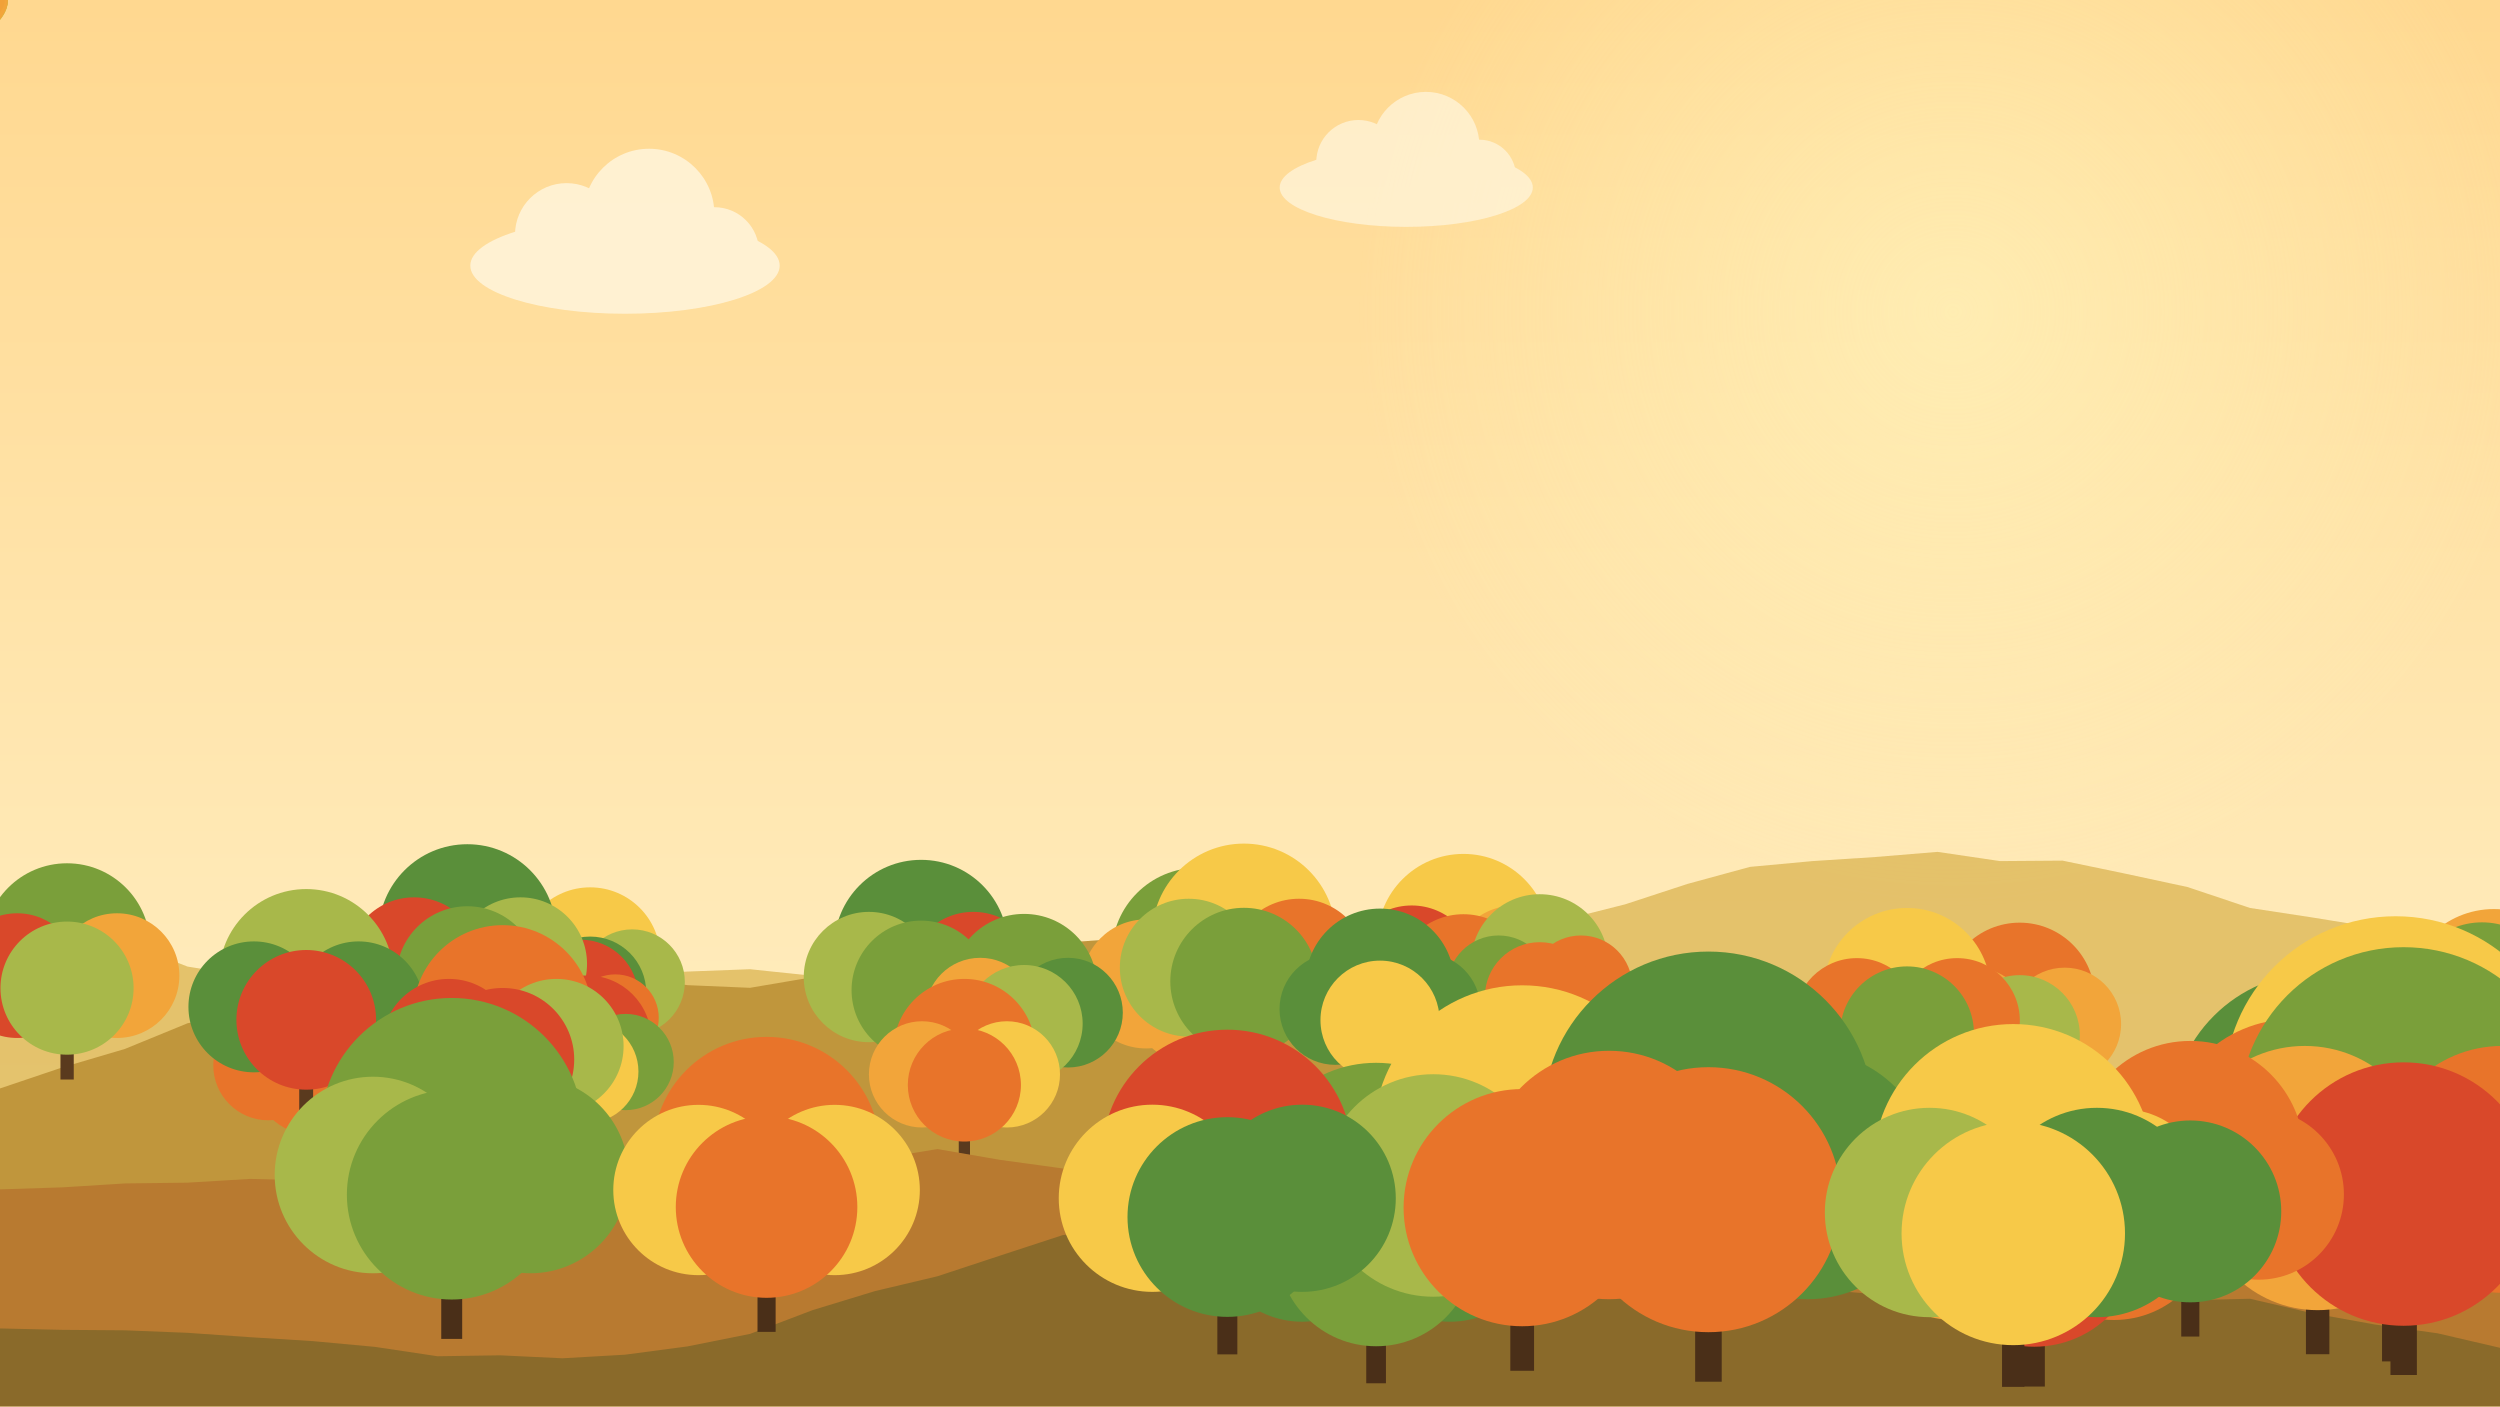
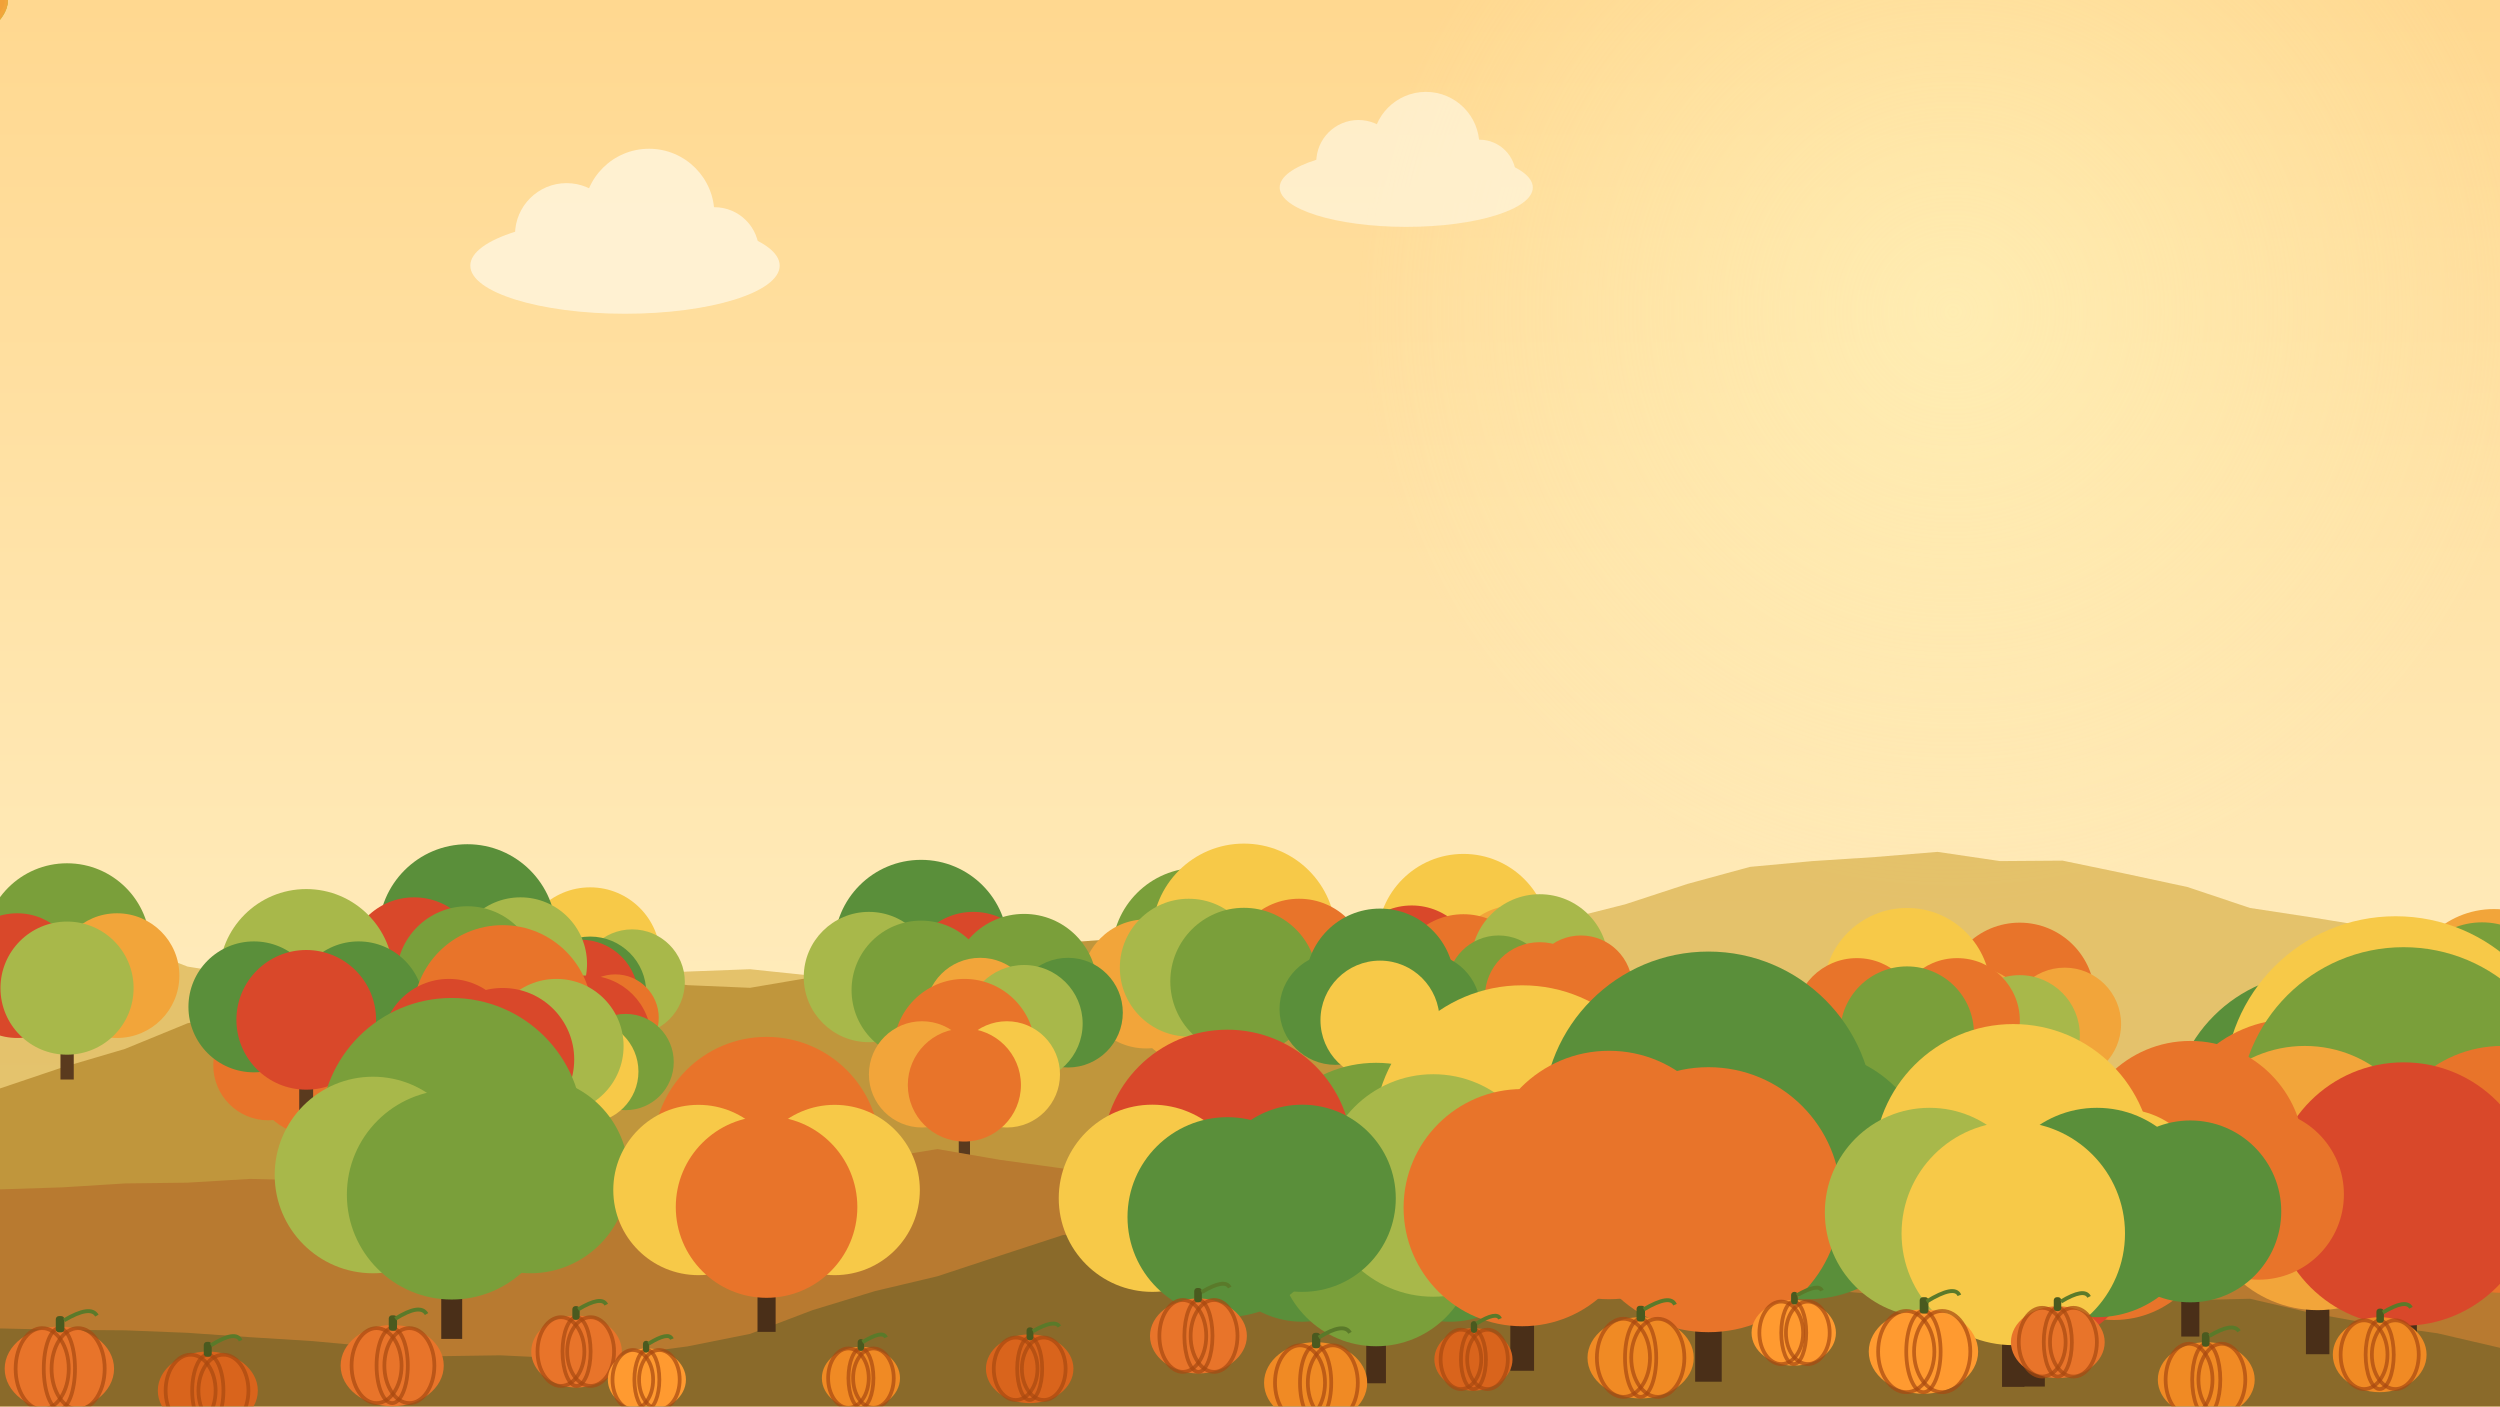
<svg xmlns="http://www.w3.org/2000/svg" viewBox="0 0 1600 900" preserveAspectRatio="xMidYMax slice">
  <defs>
    <linearGradient id="f3" x1="0" y1="0" x2="0" y2="1">
      <stop offset="0" stop-color="#ffd890" />
      <stop offset="1" stop-color="#fff3cc" />
    </linearGradient>
  </defs>
  <rect width="1600" height="900" fill="url(#f3)" />
  <g>
    <animate attributeName="opacity" values="0.6;1;0.6" dur="8s" repeatCount="indefinite" />
    <defs>
      <radialGradient id="f4">
        <stop offset="0" stop-color="#fff6c0" stop-opacity="0.6" />
        <stop offset="1" stop-color="#fff6c0" stop-opacity="0" />
      </radialGradient>
    </defs>
    <circle cx="1250" cy="200" r="380" fill="url(#f4)" />
  </g>
  <g>
    <animateTransform attributeName="transform" type="translate" values="0 0;200 0;0 0" dur="80s" begin="-0" repeatCount="indefinite" calcMode="spline" keySplines=".45 0 .55 1;.45 0 .55 1" keyTimes="0;.5;1" />
    <g transform="translate(400 170) scale(1.1)" fill="#fff6e0" opacity="0.8">
      <ellipse cx="0" cy="0" rx="90" ry="28" />
      <circle cx="-34" cy="-18" r="30" />
      <circle cx="14" cy="-30" r="38" />
      <circle cx="52" cy="-8" r="26" />
    </g>
  </g>
  <g>
    <animateTransform attributeName="transform" type="translate" values="0 0;-180 0;0 0" dur="100s" begin="-30" repeatCount="indefinite" calcMode="spline" keySplines=".45 0 .55 1;.45 0 .55 1" keyTimes="0;.5;1" />
    <g transform="translate(900 120) scale(0.9)" fill="#fff6e0" opacity="0.7">
      <ellipse cx="0" cy="0" rx="90" ry="28" />
      <circle cx="-34" cy="-18" r="30" />
      <circle cx="14" cy="-30" r="38" />
      <circle cx="52" cy="-8" r="26" />
    </g>
  </g>
  <path d="M-40 910 L-40.0 572.0 L0.0 580.2 L40.0 597.7 L80.0 603.1 L120.0 618.6 L160.0 625.1 L200.0 631.4 L240.0 634.9 L280.0 630.4 L320.0 629.6 L360.0 629.5 L400.0 624.1 L440.0 621.8 L480.0 620.3 L520.0 624.5 L560.0 626.1 L600.0 628.1 L640.0 627.6 L680.0 635.1 L720.0 634.6 L760.0 633.3 L800.0 632.9 L840.0 628.3 L880.0 619.0 L920.0 612.5 L960.0 599.9 L1000.0 588.9 L1040.0 578.8 L1080.0 565.7 L1120.0 554.8 L1160.0 551.1 L1200.0 548.5 L1240.0 545.2 L1280.0 551.1 L1320.0 550.8 L1360.0 559.1 L1400.0 567.7 L1440.0 581.1 L1480.0 587.2 L1520.0 593.7 L1560.0 595.5 L1600.0 599.6 L1640.0 603.4 L1680 910 Z" fill="#d8b04a" opacity="0.7" />
  <path d="M-40 910 L-40.0 707.8 L0.0 696.6 L40.0 683.1 L80.0 671.3 L120.0 654.9 L160.0 646.3 L200.0 632.2 L240.0 628.1 L280.0 624.8 L320.0 622.1 L360.0 627.4 L400.0 625.3 L440.0 630.5 L480.0 632.2 L520.0 625.4 L560.0 627.6 L600.0 622.2 L640.0 615.0 L680.0 603.3 L720.0 600.6 L760.0 597.3 L800.0 592.3 L840.0 592.7 L880.0 598.0 L920.0 605.9 L960.0 621.8 L1000.0 632.6 L1040.0 649.1 L1080.0 667.0 L1120.0 684.6 L1160.0 692.2 L1200.0 700.0 L1240.0 713.5 L1280.0 714.4 L1320.0 712.4 L1360.0 705.6 L1400.0 696.5 L1440.0 687.9 L1480.0 681.1 L1520.0 675.2 L1560.0 666.5 L1600.0 668.0 L1640.0 666.5 L1680 910 Z" fill="#c0963c" opacity="1" />
  <g transform="translate(0 740)">
    <g>
-       <animateTransform attributeName="transform" type="skewX" values="0;1.3;0;-1.3;0" dur="7s" begin="-0" repeatCount="indefinite" calcMode="spline" keySplines=".4 0 .6 1;.4 0 .6 1;.4 0 .6 1;.4 0 .6 1" keyTimes="0;.25;.5;.75;1" />
+       <animateTransform attributeName="transform" type="skewX" values="0;2.6;0;-2.6;0" dur="7s" begin="-0" repeatCount="indefinite" calcMode="spline" keySplines=".4 0 .6 1;.4 0 .6 1;.4 0 .6 1;.4 0 .6 1" keyTimes="0;.25;.5;.75;1" />
      <g transform="translate(0 -740)">
        <rect x="259.8" y="675.3" width="8.2" height="51.2" fill="#5a3a1e" />
        <circle cx="263.9" cy="644.5" r="51.2" fill="#e8742a" />
        <circle cx="233.2" cy="662.5" r="38.4" fill="#e8742a" />
        <circle cx="294.7" cy="662.5" r="38.4" fill="#e8742a" />
        <circle cx="263.9" cy="670.1" r="41.0" fill="#d9482a" />
        <rect x="762.2" y="643.4" width="8.8" height="55.0" fill="#5a3a1e" />
        <circle cx="766.6" cy="610.4" r="55.0" fill="#7a9f3a" />
        <circle cx="733.5" cy="629.7" r="41.3" fill="#f2a53a" />
        <circle cx="799.6" cy="629.7" r="41.3" fill="#d9482a" />
        <circle cx="766.6" cy="637.9" r="44.0" fill="#f2a53a" />
        <rect x="1288.7" y="667.4" width="7.7" height="48.1" fill="#5a3a1e" />
        <circle cx="1292.6" cy="638.6" r="48.1" fill="#e8742a" />
        <circle cx="1263.7" cy="655.4" r="36.1" fill="#f2a53a" />
        <circle cx="1321.4" cy="655.4" r="36.1" fill="#f2a53a" />
        <circle cx="1292.6" cy="662.6" r="38.5" fill="#a8b84a" />
        <rect x="374.1" y="639.8" width="7.2" height="44.9" fill="#5a3a1e" />
        <circle cx="377.7" cy="612.8" r="44.9" fill="#f7c948" />
        <circle cx="350.7" cy="628.5" r="33.7" fill="#7a9f3a" />
        <circle cx="404.6" cy="628.5" r="33.7" fill="#a8b84a" />
        <circle cx="377.7" cy="635.3" r="35.9" fill="#5a8f3a" />
        <rect x="932.2" y="634.6" width="8.8" height="55.1" fill="#5a3a1e" />
        <circle cx="936.6" cy="601.6" r="55.1" fill="#f7c948" />
        <circle cx="903.5" cy="620.8" r="41.3" fill="#d9482a" />
        <circle cx="969.6" cy="620.8" r="41.3" fill="#f2a53a" />
        <circle cx="936.6" cy="629.1" r="44.0" fill="#e8742a" />
        <rect x="368.6" y="660.6" width="5.9" height="37.0" fill="#5a3a1e" />
        <circle cx="371.6" cy="638.4" r="37.0" fill="#d9482a" />
        <circle cx="349.4" cy="651.4" r="27.8" fill="#a8b84a" />
        <circle cx="393.8" cy="651.4" r="27.8" fill="#e8742a" />
        <circle cx="371.6" cy="656.9" r="29.6" fill="#5a8f3a" />
        <rect x="1591.5" y="673.0" width="9.1" height="57.0" fill="#5a3a1e" />
        <circle cx="1596.1" cy="638.8" r="57.0" fill="#f2a53a" />
        <circle cx="1561.9" cy="658.8" r="42.8" fill="#5a8f3a" />
        <circle cx="1630.3" cy="658.8" r="42.8" fill="#d9482a" />
        <circle cx="1596.1" cy="667.3" r="45.6" fill="#e8742a" />
        <rect x="981.9" y="642.5" width="7.0" height="43.9" fill="#5a3a1e" />
        <circle cx="985.4" cy="616.2" r="43.9" fill="#a8b84a" />
        <circle cx="959.1" cy="631.6" r="32.9" fill="#7a9f3a" />
        <circle cx="1011.8" cy="631.6" r="32.9" fill="#e8742a" />
        <circle cx="985.4" cy="638.1" r="35.1" fill="#e8742a" />
        <rect x="791.4" y="634.0" width="9.4" height="58.8" fill="#5a3a1e" />
        <circle cx="796.1" cy="598.7" r="58.8" fill="#f7c948" />
        <circle cx="760.8" cy="619.3" r="44.1" fill="#a8b84a" />
        <circle cx="831.4" cy="619.3" r="44.1" fill="#e8742a" />
        <circle cx="796.1" cy="628.1" r="47.1" fill="#7a9f3a" />
        <rect x="585.1" y="639.2" width="8.9" height="55.6" fill="#5a3a1e" />
        <circle cx="589.5" cy="605.9" r="55.6" fill="#5a8f3a" />
        <circle cx="556.1" cy="625.3" r="41.7" fill="#a8b84a" />
        <circle cx="622.9" cy="625.3" r="41.7" fill="#d9482a" />
        <circle cx="589.5" cy="633.7" r="44.5" fill="#7a9f3a" />
        <rect x="196.1" y="693.5" width="7.5" height="46.9" fill="#5a3a1e" />
        <circle cx="199.8" cy="665.4" r="46.9" fill="#e8742a" />
        <circle cx="171.7" cy="681.8" r="35.2" fill="#e8742a" />
        <circle cx="227.9" cy="681.8" r="35.2" fill="#5a8f3a" />
        <circle cx="199.8" cy="688.8" r="37.5" fill="#e8742a" />
        <rect x="879.4" y="657.7" width="7.6" height="47.6" fill="#5a3a1e" />
        <circle cx="883.2" cy="629.1" r="47.6" fill="#5a8f3a" />
        <circle cx="854.6" cy="645.8" r="35.7" fill="#5a8f3a" />
        <circle cx="911.8" cy="645.8" r="35.7" fill="#5a8f3a" />
        <circle cx="883.2" cy="652.9" r="38.1" fill="#f7c948" />
        <rect x="294.5" y="631.1" width="9.1" height="56.8" fill="#5a3a1e" />
        <circle cx="299.1" cy="597.1" r="56.8" fill="#5a8f3a" />
        <circle cx="265.0" cy="616.9" r="42.6" fill="#d9482a" />
        <circle cx="333.1" cy="616.9" r="42.6" fill="#a8b84a" />
        <circle cx="299.1" cy="625.4" r="45.4" fill="#7a9f3a" />
        <rect x="372.5" y="689.9" width="6.6" height="41.0" fill="#5a3a1e" />
        <circle cx="375.8" cy="665.3" r="41.0" fill="#d9482a" />
        <circle cx="351.2" cy="679.7" r="30.8" fill="#d9482a" />
        <circle cx="400.4" cy="679.7" r="30.8" fill="#7a9f3a" />
        <circle cx="375.8" cy="685.8" r="32.8" fill="#f7c948" />
        <rect x="1545.7" y="684.9" width="8.7" height="54.1" fill="#5a3a1e" />
        <circle cx="1550.0" cy="652.5" r="54.1" fill="#f2a53a" />
        <circle cx="1517.6" cy="671.4" r="40.6" fill="#f7c948" />
        <circle cx="1582.5" cy="671.4" r="40.6" fill="#d9482a" />
        <circle cx="1550.0" cy="679.5" r="43.3" fill="#d9482a" />
        <rect x="1216.2" y="666.7" width="8.6" height="53.5" fill="#5a3a1e" />
        <circle cx="1220.5" cy="634.6" r="53.5" fill="#f7c948" />
        <circle cx="1188.4" cy="653.3" r="40.1" fill="#e8742a" />
        <circle cx="1252.6" cy="653.3" r="40.1" fill="#e8742a" />
        <circle cx="1220.5" cy="661.3" r="42.8" fill="#7a9f3a" />
        <rect x="191.5" y="658.3" width="8.9" height="55.8" fill="#5a3a1e" />
        <circle cx="196.0" cy="624.8" r="55.8" fill="#a8b84a" />
        <circle cx="162.5" cy="644.4" r="41.9" fill="#5a8f3a" />
        <circle cx="229.5" cy="644.4" r="41.9" fill="#5a8f3a" />
        <circle cx="196.0" cy="652.7" r="44.7" fill="#d9482a" />
        <rect x="317.1" y="683.8" width="9.2" height="57.3" fill="#5a3a1e" />
        <circle cx="321.7" cy="649.4" r="57.3" fill="#e8742a" />
        <circle cx="287.3" cy="669.5" r="43.0" fill="#d9482a" />
        <circle cx="356.1" cy="669.5" r="43.0" fill="#a8b84a" />
        <circle cx="321.7" cy="678.1" r="45.8" fill="#d9482a" />
        <rect x="651.6" y="659.8" width="7.5" height="46.8" fill="#5a3a1e" />
        <circle cx="655.4" cy="631.7" r="46.8" fill="#7a9f3a" />
        <circle cx="627.3" cy="648.1" r="35.1" fill="#f2a53a" />
        <circle cx="683.5" cy="648.1" r="35.1" fill="#5a8f3a" />
        <circle cx="655.4" cy="655.1" r="37.5" fill="#a8b84a" />
        <rect x="613.6" y="698.9" width="7.2" height="45.3" fill="#5a3a1e" />
        <circle cx="617.2" cy="671.8" r="45.3" fill="#e8742a" />
        <circle cx="590.1" cy="687.6" r="34.0" fill="#f2a53a" />
        <circle cx="644.4" cy="687.6" r="34.0" fill="#f7c948" />
        <circle cx="617.2" cy="694.4" r="36.2" fill="#e8742a" />
        <rect x="38.7" y="637.7" width="8.5" height="53.2" fill="#5a3a1e" />
        <circle cx="42.9" cy="605.7" r="53.2" fill="#7a9f3a" />
        <circle cx="11.0" cy="624.4" r="39.9" fill="#d9482a" />
        <circle cx="74.9" cy="624.4" r="39.9" fill="#f2a53a" />
        <circle cx="42.9" cy="632.4" r="42.6" fill="#a8b84a" />
        <rect x="1584.7" y="666.7" width="7.6" height="47.8" fill="#5a3a1e" />
        <circle cx="1588.5" cy="638.1" r="47.8" fill="#7a9f3a" />
        <circle cx="1559.8" cy="654.8" r="35.8" fill="#e8742a" />
        <circle cx="1617.2" cy="654.8" r="35.8" fill="#e8742a" />
        <circle cx="1588.5" cy="662.0" r="38.2" fill="#d9482a" />
      </g>
    </g>
  </g>
  <path d="M-40 910 L-40.0 772.2 L0.0 761.2 L40.0 759.9 L80.0 757.4 L120.0 756.9 L160.0 754.5 L200.0 755.5 L240.0 759.2 L280.0 762.0 L320.0 758.2 L360.0 757.6 L400.0 753.0 L440.0 752.1 L480.0 748.2 L520.0 740.7 L560.0 741.9 L600.0 735.4 L640.0 742.3 L680.0 747.8 L720.0 751.0 L760.0 764.8 L800.0 775.9 L840.0 791.2 L880.0 799.1 L920.0 812.5 L960.0 824.0 L1000.0 828.8 L1040.0 830.0 L1080.0 828.6 L1120.0 831.3 L1160.0 823.2 L1200.0 820.0 L1240.0 807.3 L1280.0 804.7 L1320.0 798.7 L1360.0 794.9 L1400.0 786.2 L1440.0 787.1 L1480.0 784.8 L1520.0 789.6 L1560.0 787.2 L1600.0 790.4 L1640.0 784.5 L1680 910 Z" fill="#b87a30" opacity="1" />
  <path d="M-40 910 L-40.0 853.0 L0.0 850.2 L40.0 851.1 L80.0 851.4 L120.0 853.0 L160.0 855.8 L200.0 858.3 L240.0 862.0 L280.0 868.0 L320.0 867.4 L360.0 869.3 L400.0 867.0 L440.0 861.7 L480.0 853.7 L520.0 838.5 L560.0 826.3 L600.0 816.8 L640.0 803.6 L680.0 790.5 L720.0 785.2 L760.0 781.0 L800.0 778.7 L840.0 775.8 L880.0 780.3 L920.0 784.5 L960.0 798.1 L1000.0 801.2 L1040.0 811.9 L1080.0 817.0 L1120.0 822.2 L1160.0 824.8 L1200.0 828.3 L1240.0 827.2 L1280.0 825.1 L1320.0 823.8 L1360.0 827.0 L1400.0 832.1 L1440.0 831.2 L1480.0 840.5 L1520.0 847.7 L1560.0 853.3 L1600.0 862.6 L1640.0 874.0 L1680 910 Z" fill="#8a6a2a" opacity="1" />
  <g transform="translate(0 890)">
    <g>
-       <animateTransform attributeName="transform" type="skewX" values="0;1.0;0;-1.0;0" dur="9s" begin="-3" repeatCount="indefinite" calcMode="spline" keySplines=".4 0 .6 1;.4 0 .6 1;.4 0 .6 1;.4 0 .6 1" keyTimes="0;.25;.5;.75;1" />
+       <animateTransform attributeName="transform" type="skewX" values="0;1.8;0;-1.8;0" dur="9s" begin="-3" repeatCount="indefinite" calcMode="spline" keySplines=".4 0 .6 1;.4 0 .6 1;.4 0 .6 1;.4 0 .6 1" keyTimes="0;.25;.5;.75;1" />
      <g transform="translate(0 -890)">
        <rect x="874.4" y="806.4" width="12.6" height="78.9" fill="#4a2f18" />
        <circle cx="880.7" cy="759.1" r="78.9" fill="#7a9f3a" />
        <circle cx="833.4" cy="786.7" r="59.2" fill="#5a8f3a" />
        <circle cx="928.0" cy="786.7" r="59.2" fill="#5a8f3a" />
        <circle cx="880.7" cy="798.5" r="63.1" fill="#7a9f3a" />
        <rect x="966.6" y="782.4" width="15.2" height="94.9" fill="#4a2f18" />
        <circle cx="974.2" cy="725.5" r="94.9" fill="#f7c948" />
        <circle cx="917.3" cy="758.7" r="71.2" fill="#a8b84a" />
        <circle cx="1031.2" cy="758.7" r="71.2" fill="#5a8f3a" />
        <circle cx="974.2" cy="772.9" r="75.9" fill="#e8742a" />
        <rect x="282.4" y="773.0" width="13.4" height="83.9" fill="#4a2f18" />
        <circle cx="289.1" cy="722.6" r="83.9" fill="#7a9f3a" />
        <circle cx="238.7" cy="752.0" r="62.9" fill="#a8b84a" />
        <circle cx="339.4" cy="752.0" r="62.9" fill="#7a9f3a" />
        <circle cx="289.1" cy="764.6" r="67.1" fill="#7a9f3a" />
        <rect x="1475.8" y="772.8" width="15.0" height="93.9" fill="#4a2f18" />
        <circle cx="1483.3" cy="716.5" r="93.9" fill="#5a8f3a" />
        <circle cx="1427.0" cy="749.4" r="70.4" fill="#f7c948" />
        <circle cx="1539.7" cy="749.4" r="70.4" fill="#f2a53a" />
        <circle cx="1483.3" cy="763.4" r="75.1" fill="#f2a53a" />
        <rect x="484.8" y="779.8" width="11.6" height="72.6" fill="#4a2f18" />
        <circle cx="490.6" cy="736.2" r="72.6" fill="#e8742a" />
        <circle cx="447.0" cy="761.6" r="54.5" fill="#f7c948" />
        <circle cx="534.2" cy="761.6" r="54.5" fill="#f7c948" />
        <circle cx="490.6" cy="772.5" r="58.1" fill="#e8742a" />
        <rect x="1295.1" y="802.4" width="13.6" height="85.0" fill="#4a2f18" />
        <circle cx="1301.9" cy="751.4" r="85.0" fill="#a8b84a" />
        <circle cx="1250.9" cy="781.1" r="63.7" fill="#f2a53a" />
        <circle cx="1352.9" cy="781.1" r="63.7" fill="#e8742a" />
        <circle cx="1301.9" cy="793.9" r="68.0" fill="#d9482a" />
        <rect x="1084.9" y="778.4" width="17.0" height="105.9" fill="#4a2f18" />
        <circle cx="1093.4" cy="714.9" r="105.9" fill="#5a8f3a" />
        <circle cx="1029.8" cy="752.0" r="79.5" fill="#e8742a" />
        <circle cx="1156.9" cy="752.0" r="79.5" fill="#5a8f3a" />
        <circle cx="1093.4" cy="767.8" r="84.8" fill="#e8742a" />
        <rect x="1524.5" y="761.7" width="17.5" height="109.6" fill="#4a2f18" />
        <circle cx="1533.2" cy="696.0" r="109.6" fill="#f7c948" />
        <circle cx="1467.5" cy="734.4" r="82.2" fill="#e8742a" />
        <circle cx="1599.0" cy="734.4" r="82.2" fill="#5a8f3a" />
        <circle cx="1533.2" cy="750.8" r="87.7" fill="#d9482a" />
        <rect x="1529.9" y="774.7" width="16.9" height="105.3" fill="#4a2f18" />
        <circle cx="1538.3" cy="711.5" r="105.3" fill="#7a9f3a" />
        <circle cx="1475.1" cy="748.4" r="79.0" fill="#f2a53a" />
        <circle cx="1601.5" cy="748.4" r="79.0" fill="#e8742a" />
        <circle cx="1538.3" cy="764.2" r="84.3" fill="#d9482a" />
        <rect x="779.1" y="786.9" width="12.8" height="79.9" fill="#4a2f18" />
        <circle cx="785.5" cy="738.9" r="79.9" fill="#d9482a" />
        <circle cx="737.5" cy="766.9" r="59.9" fill="#f7c948" />
        <circle cx="833.4" cy="766.9" r="59.9" fill="#5a8f3a" />
        <circle cx="785.5" cy="778.9" r="63.9" fill="#5a8f3a" />
        <rect x="1396.0" y="782.6" width="11.6" height="72.8" fill="#4a2f18" />
        <circle cx="1401.8" cy="739.0" r="72.8" fill="#e8742a" />
        <circle cx="1358.2" cy="764.4" r="54.6" fill="#f7c948" />
        <circle cx="1445.5" cy="764.4" r="54.6" fill="#e8742a" />
        <circle cx="1401.8" cy="775.3" r="58.2" fill="#5a8f3a" />
        <rect x="1281.3" y="798.3" width="14.3" height="89.3" fill="#4a2f18" />
        <circle cx="1288.5" cy="744.7" r="89.3" fill="#f7c948" />
        <circle cx="1234.9" cy="776.0" r="67.0" fill="#a8b84a" />
        <circle cx="1342.0" cy="776.0" r="67.0" fill="#5a8f3a" />
        <circle cx="1288.5" cy="789.4" r="71.5" fill="#f7c948" />
      </g>
    </g>
  </g>
  <g>
+     <ellipse cx="38" cy="876" rx="35" ry="27" fill="#e8742a" />
+     <ellipse cx="27" cy="876" rx="17" ry="26" fill="none" stroke="#a8480f" stroke-width="2.4" opacity=".7" />
+     <ellipse cx="50" cy="876" rx="17" ry="26" fill="none" stroke="#a8480f" stroke-width="2.4" opacity=".7" />
+     <ellipse cx="38" cy="876" rx="10" ry="26" fill="none" stroke="#a8480f" stroke-width="2.4" opacity=".7" />
+     <rect x="35.7" y="842.3" width="5.5" height="10.4" rx="2" fill="#4a5a1f" />
+     <path d="M41 845 q17 -10 21 -3" stroke="#5a7a2a" stroke-width="2.5" fill="none" />
+   </g>
+   <g>
+     <ellipse cx="133" cy="890" rx="32" ry="25" fill="#d9641c" />
+     <ellipse cx="122" cy="890" rx="16" ry="23" fill="none" stroke="#a8480f" stroke-width="2.4" opacity=".7" />
+     <ellipse cx="143" cy="890" rx="16" ry="23" fill="none" stroke="#a8480f" stroke-width="2.4" opacity=".7" />
+     <ellipse cx="133" cy="890" rx="10" ry="23" fill="none" stroke="#a8480f" stroke-width="2.4" opacity=".7" />
+     <rect x="130.4" y="858.8" width="5.1" height="9.5" rx="2" fill="#4a5a1f" />
+     <path d="M135 861 q16 -10 19 -3" stroke="#5a7a2a" stroke-width="2.5" fill="none" />
+   </g>
+   <g>
+     <ellipse cx="251" cy="874" rx="33" ry="26" fill="#e8742a" />
+     <ellipse cx="241" cy="874" rx="16" ry="24" fill="none" stroke="#a8480f" stroke-width="2.4" opacity=".7" />
+     <ellipse cx="262" cy="874" rx="16" ry="24" fill="none" stroke="#a8480f" stroke-width="2.4" opacity=".7" />
+     <ellipse cx="251" cy="874" rx="10" ry="24" fill="none" stroke="#a8480f" stroke-width="2.4" opacity=".7" />
+     <rect x="248.8" y="841.8" width="5.3" height="9.9" rx="2" fill="#4a5a1f" />
+     <path d="M253 844 q16 -10 20 -3" stroke="#5a7a2a" stroke-width="2.5" fill="none" />
+   </g>
+   <g>
+     <ellipse cx="369" cy="865" rx="29" ry="23" fill="#e8742a" />
+     <ellipse cx="359" cy="865" rx="15" ry="22" fill="none" stroke="#a8480f" stroke-width="2.4" opacity=".7" />
+     <ellipse cx="378" cy="865" rx="15" ry="22" fill="none" stroke="#a8480f" stroke-width="2.4" opacity=".7" />
+     <ellipse cx="369" cy="865" rx="9" ry="22" fill="none" stroke="#a8480f" stroke-width="2.4" opacity=".7" />
+     <rect x="366.3" y="835.9" width="4.7" height="8.8" rx="2" fill="#4a5a1f" />
+     <path d="M370 838 q15 -9 18 -3" stroke="#5a7a2a" stroke-width="2.5" fill="none" />
+   </g>
+   <g>
+     <ellipse cx="414" cy="883" rx="25" ry="20" fill="#ff9a30" />
+     <ellipse cx="405" cy="883" rx="13" ry="19" fill="none" stroke="#a8480f" stroke-width="2.4" opacity=".7" />
+     <ellipse cx="422" cy="883" rx="13" ry="19" fill="none" stroke="#a8480f" stroke-width="2.4" opacity=".7" />
+     <ellipse cx="414" cy="883" rx="8" ry="19" fill="none" stroke="#a8480f" stroke-width="2.4" opacity=".7" />
+     <rect x="411.5" y="858.1" width="4.0" height="7.6" rx="2" fill="#4a5a1f" />
+     <path d="M415 860 q13 -8 15 -3" stroke="#5a7a2a" stroke-width="2.5" fill="none" />
+   </g>
+   <g>
+     <ellipse cx="551" cy="882" rx="25" ry="20" fill="#f08a24" />
+     <ellipse cx="543" cy="882" rx="13" ry="19" fill="none" stroke="#a8480f" stroke-width="2.4" opacity=".7" />
+     <ellipse cx="559" cy="882" rx="13" ry="19" fill="none" stroke="#a8480f" stroke-width="2.4" opacity=".7" />
+     <ellipse cx="551" cy="882" rx="8" ry="19" fill="none" stroke="#a8480f" stroke-width="2.4" opacity=".7" />
+     <rect x="548.9" y="857.0" width="4.1" height="7.6" rx="2" fill="#4a5a1f" />
+     <path d="M552 859 q13 -8 15 -3" stroke="#5a7a2a" stroke-width="2.5" fill="none" />
+   </g>
+   <g>
+     <ellipse cx="659" cy="876" rx="28" ry="22" fill="#d9641c" />
+     <ellipse cx="650" cy="876" rx="14" ry="20" fill="none" stroke="#a8480f" stroke-width="2.4" opacity=".7" />
+     <ellipse cx="668" cy="876" rx="14" ry="20" fill="none" stroke="#a8480f" stroke-width="2.4" opacity=".7" />
+     <ellipse cx="659" cy="876" rx="8" ry="20" fill="none" stroke="#a8480f" stroke-width="2.4" opacity=".7" />
+     <rect x="657.0" y="849.5" width="4.4" height="8.3" rx="2" fill="#4a5a1f" />
+     <path d="M661 852 q14 -8 17 -3" stroke="#5a7a2a" stroke-width="2.5" fill="none" />
+   </g>
+   <g>
+     <ellipse cx="767" cy="855" rx="31" ry="24" fill="#e8742a" />
+     <ellipse cx="757" cy="855" rx="15" ry="23" fill="none" stroke="#a8480f" stroke-width="2.4" opacity=".7" />
+     <ellipse cx="777" cy="855" rx="15" ry="23" fill="none" stroke="#a8480f" stroke-width="2.4" opacity=".7" />
+     <ellipse cx="767" cy="855" rx="9" ry="23" fill="none" stroke="#a8480f" stroke-width="2.4" opacity=".7" />
+     <rect x="764.3" y="824.3" width="4.9" height="9.2" rx="2" fill="#4a5a1f" />
+     <path d="M769 827 q15 -9 18 -3" stroke="#5a7a2a" stroke-width="2.5" fill="none" />
+   </g>
+   <g>
+     <ellipse cx="842" cy="885" rx="33" ry="26" fill="#f08a24" />
+     <ellipse cx="832" cy="885" rx="16" ry="24" fill="none" stroke="#a8480f" stroke-width="2.4" opacity=".7" />
+     <ellipse cx="853" cy="885" rx="16" ry="24" fill="none" stroke="#a8480f" stroke-width="2.4" opacity=".7" />
+     <ellipse cx="842" cy="885" rx="10" ry="24" fill="none" stroke="#a8480f" stroke-width="2.4" opacity=".7" />
+     <rect x="839.7" y="853.0" width="5.3" height="9.9" rx="2" fill="#4a5a1f" />
+     <path d="M844 856 q16 -10 20 -3" stroke="#5a7a2a" stroke-width="2.5" fill="none" />
+   </g>
+   <g>
+     <ellipse cx="943" cy="870" rx="25" ry="20" fill="#d9641c" />
+     <ellipse cx="935" cy="870" rx="13" ry="19" fill="none" stroke="#a8480f" stroke-width="2.4" opacity=".7" />
+     <ellipse cx="952" cy="870" rx="13" ry="19" fill="none" stroke="#a8480f" stroke-width="2.4" opacity=".7" />
+     <ellipse cx="943" cy="870" rx="8" ry="19" fill="none" stroke="#a8480f" stroke-width="2.4" opacity=".7" />
+     <rect x="941.3" y="845.5" width="4.1" height="7.6" rx="2" fill="#4a5a1f" />
+     <path d="M945 847 q13 -8 15 -3" stroke="#5a7a2a" stroke-width="2.5" fill="none" />
+   </g>
+   <g>
+     <ellipse cx="1050" cy="869" rx="34" ry="26" fill="#f08a24" />
+     <ellipse cx="1039" cy="869" rx="17" ry="25" fill="none" stroke="#a8480f" stroke-width="2.4" opacity=".7" />
+     <ellipse cx="1061" cy="869" rx="17" ry="25" fill="none" stroke="#a8480f" stroke-width="2.4" opacity=".7" />
+     <ellipse cx="1050" cy="869" rx="10" ry="25" fill="none" stroke="#a8480f" stroke-width="2.4" opacity=".7" />
+     <rect x="1047.4" y="835.7" width="5.4" height="10.1" rx="2" fill="#4a5a1f" />
+     <path d="M1052 838 q17 -10 20 -3" stroke="#5a7a2a" stroke-width="2.5" fill="none" />
+   </g>
+   <g>
+     <ellipse cx="1148" cy="853" rx="27" ry="21" fill="#ff9a30" />
+     <ellipse cx="1140" cy="853" rx="14" ry="20" fill="none" stroke="#a8480f" stroke-width="2.4" opacity=".7" />
+     <ellipse cx="1157" cy="853" rx="14" ry="20" fill="none" stroke="#a8480f" stroke-width="2.4" opacity=".7" />
+     <ellipse cx="1148" cy="853" rx="8" ry="20" fill="none" stroke="#a8480f" stroke-width="2.4" opacity=".7" />
+     <rect x="1146.3" y="826.8" width="4.3" height="8.1" rx="2" fill="#4a5a1f" />
+     <path d="M1150 829 q14 -8 16 -3" stroke="#5a7a2a" stroke-width="2.5" fill="none" />
+   </g>
+   <g>
+     <ellipse cx="1231" cy="865" rx="35" ry="27" fill="#ff9a30" />
+     <ellipse cx="1220" cy="865" rx="18" ry="26" fill="none" stroke="#a8480f" stroke-width="2.4" opacity=".7" />
+     <ellipse cx="1243" cy="865" rx="18" ry="26" fill="none" stroke="#a8480f" stroke-width="2.4" opacity=".7" />
+     <ellipse cx="1231" cy="865" rx="11" ry="26" fill="none" stroke="#a8480f" stroke-width="2.4" opacity=".7" />
+     <rect x="1228.6" y="830.2" width="5.6" height="10.5" rx="2" fill="#4a5a1f" />
+     <path d="M1233 833 q18 -11 21 -4" stroke="#5a7a2a" stroke-width="2.5" fill="none" />
+   </g>
+   <g>
+     <ellipse cx="1317" cy="859" rx="30" ry="23" fill="#e8742a" />
+     <ellipse cx="1307" cy="859" rx="15" ry="22" fill="none" stroke="#a8480f" stroke-width="2.4" opacity=".7" />
+     <ellipse cx="1327" cy="859" rx="15" ry="22" fill="none" stroke="#a8480f" stroke-width="2.4" opacity=".7" />
+     <ellipse cx="1317" cy="859" rx="9" ry="22" fill="none" stroke="#a8480f" stroke-width="2.4" opacity=".7" />
+     <rect x="1314.4" y="830.2" width="4.8" height="8.9" rx="2" fill="#4a5a1f" />
+     <path d="M1319 833 q15 -9 18 -3" stroke="#5a7a2a" stroke-width="2.5" fill="none" />
+   </g>
+   <g>
+     <ellipse cx="1412" cy="883" rx="31" ry="24" fill="#f08a24" />
+     <ellipse cx="1401" cy="883" rx="15" ry="23" fill="none" stroke="#a8480f" stroke-width="2.4" opacity=".7" />
+     <ellipse cx="1422" cy="883" rx="15" ry="23" fill="none" stroke="#a8480f" stroke-width="2.4" opacity=".7" />
+     <ellipse cx="1412" cy="883" rx="9" ry="23" fill="none" stroke="#a8480f" stroke-width="2.4" opacity=".7" />
+     <rect x="1409.2" y="852.6" width="4.9" height="9.3" rx="2" fill="#4a5a1f" />
+     <path d="M1414 855 q15 -9 19 -3" stroke="#5a7a2a" stroke-width="2.5" fill="none" />
+   </g>
+   <g>
+     <ellipse cx="1523" cy="867" rx="30" ry="24" fill="#f08a24" />
+     <ellipse cx="1513" cy="867" rx="15" ry="22" fill="none" stroke="#a8480f" stroke-width="2.4" opacity=".7" />
+     <ellipse cx="1533" cy="867" rx="15" ry="22" fill="none" stroke="#a8480f" stroke-width="2.4" opacity=".7" />
+     <ellipse cx="1523" cy="867" rx="9" ry="22" fill="none" stroke="#a8480f" stroke-width="2.4" opacity=".7" />
+     <rect x="1520.9" y="837.5" width="4.8" height="9.1" rx="2" fill="#4a5a1f" />
+     <path d="M1525 840 q15 -9 18 -3" stroke="#5a7a2a" stroke-width="2.5" fill="none" />
+   </g>
+   <g>
    <animateTransform attributeName="transform" type="translate" values="363 -30;252 930" dur="10.1s" begin="-1.4s" repeatCount="indefinite" />
    <g>
      <animateTransform attributeName="transform" type="translate" values="0 0;-55 0;0 0" dur="5.1s" repeatCount="indefinite" calcMode="spline" keySplines=".4 0 .6 1;.4 0 .6 1" keyTimes="0;.5;1" />
      <path d="M0 -12.736 Q10.189 0 0 12.736 Q-10.189 0 0 -12.736 Z" fill="#a8b84a" opacity=".9">
        <animateTransform attributeName="transform" type="rotate" values="0;-360" dur="4.2s" repeatCount="indefinite" />
      </path>
    </g>
  </g>
  <g>
    <animateTransform attributeName="transform" type="translate" values="48 -30;146 930" dur="12.5s" begin="-1.1s" repeatCount="indefinite" />
    <g>
      <animateTransform attributeName="transform" type="translate" values="0 0;49 0;0 0" dur="6.0s" repeatCount="indefinite" calcMode="spline" keySplines=".4 0 .6 1;.4 0 .6 1" keyTimes="0;.5;1" />
      <path d="M0 -9.412 Q7.529 0 0 9.412 Q-7.529 0 0 -9.412 Z" fill="#f2a53a" opacity=".9">
        <animateTransform attributeName="transform" type="rotate" values="0;-360" dur="5.1s" repeatCount="indefinite" />
      </path>
    </g>
  </g>
  <g>
    <animateTransform attributeName="transform" type="translate" values="832 -30;945 930" dur="17.2s" begin="-1.7s" repeatCount="indefinite" />
    <g>
      <animateTransform attributeName="transform" type="translate" values="0 0;56 0;0 0" dur="7.9s" repeatCount="indefinite" calcMode="spline" keySplines=".4 0 .6 1;.4 0 .6 1" keyTimes="0;.5;1" />
      <path d="M0 -9.32 Q7.456 0 0 9.32 Q-7.456 0 0 -9.32 Z" fill="#e8742a" opacity=".9">
        <animateTransform attributeName="transform" type="rotate" values="0;360" dur="4.9s" repeatCount="indefinite" />
      </path>
    </g>
  </g>
  <g>
    <animateTransform attributeName="transform" type="translate" values="604 -30;713 930" dur="12.0s" begin="-10.9s" repeatCount="indefinite" />
    <g>
      <animateTransform attributeName="transform" type="translate" values="0 0;55 0;0 0" dur="5.8s" repeatCount="indefinite" calcMode="spline" keySplines=".4 0 .6 1;.4 0 .6 1" keyTimes="0;.5;1" />
      <path d="M0 -10.626 Q8.501 0 0 10.626 Q-8.501 0 0 -10.626 Z" fill="#a8b84a" opacity=".9">
        <animateTransform attributeName="transform" type="rotate" values="0;-360" dur="4.7s" repeatCount="indefinite" />
      </path>
    </g>
  </g>
  <g>
    <animateTransform attributeName="transform" type="translate" values="227 -30;139 930" dur="17.5s" begin="-2.6s" repeatCount="indefinite" />
    <g>
      <animateTransform attributeName="transform" type="translate" values="0 0;-44 0;0 0" dur="8.0s" repeatCount="indefinite" calcMode="spline" keySplines=".4 0 .6 1;.4 0 .6 1" keyTimes="0;.5;1" />
      <path d="M0 -6.451 Q5.16 0 0 6.451 Q-5.16 0 0 -6.451 Z" fill="#a8b84a" opacity=".9">
        <animateTransform attributeName="transform" type="rotate" values="0;360" dur="5.2s" repeatCount="indefinite" />
      </path>
    </g>
  </g>
  <g>
    <animateTransform attributeName="transform" type="translate" values="1410 -30;1282 930" dur="12.2s" begin="-1.9s" repeatCount="indefinite" />
    <g>
      <animateTransform attributeName="transform" type="translate" values="0 0;-64 0;0 0" dur="5.9s" repeatCount="indefinite" calcMode="spline" keySplines=".4 0 .6 1;.4 0 .6 1" keyTimes="0;.5;1" />
      <path d="M0 -8 Q6.4 0 0 8 Q-6.4 0 0 -8 Z" fill="#a8b84a" opacity=".9">
        <animateTransform attributeName="transform" type="rotate" values="0;-360" dur="4.6s" repeatCount="indefinite" />
      </path>
    </g>
  </g>
  <g>
    <animateTransform attributeName="transform" type="translate" values="502 -30;413 930" dur="14.8s" begin="-4.6s" repeatCount="indefinite" />
    <g>
      <animateTransform attributeName="transform" type="translate" values="0 0;-45 0;0 0" dur="6.9s" repeatCount="indefinite" calcMode="spline" keySplines=".4 0 .6 1;.4 0 .6 1" keyTimes="0;.5;1" />
      <path d="M0 -8.499 Q6.799 0 0 8.499 Q-6.799 0 0 -8.499 Z" fill="#d9482a" opacity=".9">
        <animateTransform attributeName="transform" type="rotate" values="0;360" dur="4.5s" repeatCount="indefinite" />
      </path>
    </g>
  </g>
  <g>
    <animateTransform attributeName="transform" type="translate" values="114 -30;4 930" dur="13.6s" begin="-4.7s" repeatCount="indefinite" />
    <g>
      <animateTransform attributeName="transform" type="translate" values="0 0;-55 0;0 0" dur="6.4s" repeatCount="indefinite" calcMode="spline" keySplines=".4 0 .6 1;.4 0 .6 1" keyTimes="0;.5;1" />
      <path d="M0 -12.323 Q9.858 0 0 12.323 Q-9.858 0 0 -12.323 Z" fill="#e8742a" opacity=".9">
        <animateTransform attributeName="transform" type="rotate" values="0;360" dur="4.0s" repeatCount="indefinite" />
      </path>
    </g>
  </g>
  <g>
    <animateTransform attributeName="transform" type="translate" values="427 -30;550 930" dur="12.4s" begin="-2.2s" repeatCount="indefinite" />
    <g>
      <animateTransform attributeName="transform" type="translate" values="0 0;62 0;0 0" dur="6.0s" repeatCount="indefinite" calcMode="spline" keySplines=".4 0 .6 1;.4 0 .6 1" keyTimes="0;.5;1" />
      <path d="M0 -8.964 Q7.171 0 0 8.964 Q-7.171 0 0 -8.964 Z" fill="#f7c948" opacity=".9">
        <animateTransform attributeName="transform" type="rotate" values="0;-360" dur="3.5s" repeatCount="indefinite" />
      </path>
    </g>
  </g>
  <g>
    <animateTransform attributeName="transform" type="translate" values="1061 -30;1178 930" dur="10.8s" begin="-1.3s" repeatCount="indefinite" />
    <g>
      <animateTransform attributeName="transform" type="translate" values="0 0;58 0;0 0" dur="5.3s" repeatCount="indefinite" calcMode="spline" keySplines=".4 0 .6 1;.4 0 .6 1" keyTimes="0;.5;1" />
      <path d="M0 -12.824 Q10.259 0 0 12.824 Q-10.259 0 0 -12.824 Z" fill="#f7c948" opacity=".9">
        <animateTransform attributeName="transform" type="rotate" values="0;360" dur="5.5s" repeatCount="indefinite" />
      </path>
    </g>
  </g>
  <g>
    <animateTransform attributeName="transform" type="translate" values="911 -30;1007 930" dur="10.3s" begin="-4.3s" repeatCount="indefinite" />
    <g>
      <animateTransform attributeName="transform" type="translate" values="0 0;48 0;0 0" dur="5.1s" repeatCount="indefinite" calcMode="spline" keySplines=".4 0 .6 1;.4 0 .6 1" keyTimes="0;.5;1" />
      <path d="M0 -12.336 Q9.869 0 0 12.336 Q-9.869 0 0 -12.336 Z" fill="#a8b84a" opacity=".9">
        <animateTransform attributeName="transform" type="rotate" values="0;-360" dur="3.9s" repeatCount="indefinite" />
      </path>
    </g>
  </g>
  <g>
    <animateTransform attributeName="transform" type="translate" values="152 -30;244 930" dur="10.0s" begin="-1.5s" repeatCount="indefinite" />
    <g>
      <animateTransform attributeName="transform" type="translate" values="0 0;46 0;0 0" dur="5.0s" repeatCount="indefinite" calcMode="spline" keySplines=".4 0 .6 1;.4 0 .6 1" keyTimes="0;.5;1" />
      <path d="M0 -6.597 Q5.277 0 0 6.597 Q-5.277 0 0 -6.597 Z" fill="#a8b84a" opacity=".9">
        <animateTransform attributeName="transform" type="rotate" values="0;360" dur="5.1s" repeatCount="indefinite" />
      </path>
    </g>
  </g>
  <g>
    <animateTransform attributeName="transform" type="translate" values="1568 -30;1622 930" dur="9.2s" begin="-6.0s" repeatCount="indefinite" />
    <g>
      <animateTransform attributeName="transform" type="translate" values="0 0;27 0;0 0" dur="4.7s" repeatCount="indefinite" calcMode="spline" keySplines=".4 0 .6 1;.4 0 .6 1" keyTimes="0;.5;1" />
      <path d="M0 -6.441 Q5.153 0 0 6.441 Q-5.153 0 0 -6.441 Z" fill="#e8742a" opacity=".9">
        <animateTransform attributeName="transform" type="rotate" values="0;360" dur="4.1s" repeatCount="indefinite" />
      </path>
    </g>
  </g>
  <g>
    <animateTransform attributeName="transform" type="translate" values="1544 -30;1483 930" dur="16.5s" begin="-14.6s" repeatCount="indefinite" />
    <g>
      <animateTransform attributeName="transform" type="translate" values="0 0;-31 0;0 0" dur="7.6s" repeatCount="indefinite" calcMode="spline" keySplines=".4 0 .6 1;.4 0 .6 1" keyTimes="0;.5;1" />
      <path d="M0 -6.021 Q4.816 0 0 6.021 Q-4.816 0 0 -6.021 Z" fill="#a8b84a" opacity=".9">
        <animateTransform attributeName="transform" type="rotate" values="0;-360" dur="3.5s" repeatCount="indefinite" />
      </path>
    </g>
  </g>
  <g>
    <animateTransform attributeName="transform" type="translate" values="1552 -30;1652 930" dur="9.8s" begin="-7.9s" repeatCount="indefinite" />
    <g>
      <animateTransform attributeName="transform" type="translate" values="0 0;50 0;0 0" dur="4.9s" repeatCount="indefinite" calcMode="spline" keySplines=".4 0 .6 1;.4 0 .6 1" keyTimes="0;.5;1" />
      <path d="M0 -9.091 Q7.273 0 0 9.091 Q-7.273 0 0 -9.091 Z" fill="#f2a53a" opacity=".9">
        <animateTransform attributeName="transform" type="rotate" values="0;360" dur="3.4s" repeatCount="indefinite" />
      </path>
    </g>
  </g>
  <g>
    <animateTransform attributeName="transform" type="translate" values="929 -30;845 930" dur="10.1s" begin="-7.3s" repeatCount="indefinite" />
    <g>
      <animateTransform attributeName="transform" type="translate" values="0 0;-42 0;0 0" dur="5.1s" repeatCount="indefinite" calcMode="spline" keySplines=".4 0 .6 1;.4 0 .6 1" keyTimes="0;.5;1" />
      <path d="M0 -9.169 Q7.335 0 0 9.169 Q-7.335 0 0 -9.169 Z" fill="#f7c948" opacity=".9">
        <animateTransform attributeName="transform" type="rotate" values="0;360" dur="5.4s" repeatCount="indefinite" />
      </path>
    </g>
  </g>
  <g>
    <animateTransform attributeName="transform" type="translate" values="729 -30;677 930" dur="9.4s" begin="-6.8s" repeatCount="indefinite" />
    <g>
      <animateTransform attributeName="transform" type="translate" values="0 0;-26 0;0 0" dur="4.8s" repeatCount="indefinite" calcMode="spline" keySplines=".4 0 .6 1;.4 0 .6 1" keyTimes="0;.5;1" />
      <path d="M0 -6.356 Q5.085 0 0 6.356 Q-5.085 0 0 -6.356 Z" fill="#a8b84a" opacity=".9">
        <animateTransform attributeName="transform" type="rotate" values="0;-360" dur="5.0s" repeatCount="indefinite" />
      </path>
    </g>
  </g>
  <g>
    <animateTransform attributeName="transform" type="translate" values="1327 -30;1212 930" dur="17.8s" begin="-8.9s" repeatCount="indefinite" />
    <g>
      <animateTransform attributeName="transform" type="translate" values="0 0;-57 0;0 0" dur="8.1s" repeatCount="indefinite" calcMode="spline" keySplines=".4 0 .6 1;.4 0 .6 1" keyTimes="0;.5;1" />
      <path d="M0 -9.695 Q7.756 0 0 9.695 Q-7.756 0 0 -9.695 Z" fill="#d9482a" opacity=".9">
        <animateTransform attributeName="transform" type="rotate" values="0;360" dur="5.2s" repeatCount="indefinite" />
      </path>
    </g>
  </g>
  <g>
    <animateTransform attributeName="transform" type="translate" values="1036 -30;1167 930" dur="14.5s" begin="-13.5s" repeatCount="indefinite" />
    <g>
      <animateTransform attributeName="transform" type="translate" values="0 0;65 0;0 0" dur="6.8s" repeatCount="indefinite" calcMode="spline" keySplines=".4 0 .6 1;.4 0 .6 1" keyTimes="0;.5;1" />
      <path d="M0 -6.047 Q4.837 0 0 6.047 Q-4.837 0 0 -6.047 Z" fill="#f7c948" opacity=".9">
        <animateTransform attributeName="transform" type="rotate" values="0;-360" dur="4.9s" repeatCount="indefinite" />
      </path>
    </g>
  </g>
  <g>
    <animateTransform attributeName="transform" type="translate" values="127 -30;248 930" dur="15.7s" begin="-8.1s" repeatCount="indefinite" />
    <g>
      <animateTransform attributeName="transform" type="translate" values="0 0;60 0;0 0" dur="7.3s" repeatCount="indefinite" calcMode="spline" keySplines=".4 0 .6 1;.4 0 .6 1" keyTimes="0;.5;1" />
      <path d="M0 -8.936 Q7.149 0 0 8.936 Q-7.149 0 0 -8.936 Z" fill="#d9482a" opacity=".9">
        <animateTransform attributeName="transform" type="rotate" values="0;360" dur="5.0s" repeatCount="indefinite" />
      </path>
    </g>
  </g>
  <g>
    <animateTransform attributeName="transform" type="translate" values="175 -30;273 930" dur="12.4s" begin="-2.5s" repeatCount="indefinite" />
    <g>
      <animateTransform attributeName="transform" type="translate" values="0 0;49 0;0 0" dur="6.0s" repeatCount="indefinite" calcMode="spline" keySplines=".4 0 .6 1;.4 0 .6 1" keyTimes="0;.5;1" />
      <path d="M0 -9.396 Q7.517 0 0 9.396 Q-7.517 0 0 -9.396 Z" fill="#f7c948" opacity=".9">
        <animateTransform attributeName="transform" type="rotate" values="0;360" dur="5.5s" repeatCount="indefinite" />
      </path>
    </g>
  </g>
  <g>
    <animateTransform attributeName="transform" type="translate" values="1095 -30;1217 930" dur="15.6s" begin="-10.5s" repeatCount="indefinite" />
    <g>
      <animateTransform attributeName="transform" type="translate" values="0 0;61 0;0 0" dur="7.2s" repeatCount="indefinite" calcMode="spline" keySplines=".4 0 .6 1;.4 0 .6 1" keyTimes="0;.5;1" />
      <path d="M0 -12.552 Q10.042 0 0 12.552 Q-10.042 0 0 -12.552 Z" fill="#f2a53a" opacity=".9">
        <animateTransform attributeName="transform" type="rotate" values="0;360" dur="5.5s" repeatCount="indefinite" />
      </path>
    </g>
  </g>
  <g>
    <animateTransform attributeName="transform" type="translate" values="812 -30;902 930" dur="10.5s" begin="-10.4s" repeatCount="indefinite" />
    <g>
      <animateTransform attributeName="transform" type="translate" values="0 0;45 0;0 0" dur="5.2s" repeatCount="indefinite" calcMode="spline" keySplines=".4 0 .6 1;.4 0 .6 1" keyTimes="0;.5;1" />
      <path d="M0 -6.574 Q5.259 0 0 6.574 Q-5.259 0 0 -6.574 Z" fill="#e8742a" opacity=".9">
        <animateTransform attributeName="transform" type="rotate" values="0;360" dur="6.0s" repeatCount="indefinite" />
      </path>
    </g>
  </g>
  <g>
    <animateTransform attributeName="transform" type="translate" values="439 -30;578 930" dur="11.4s" begin="-2.8s" repeatCount="indefinite" />
    <g>
      <animateTransform attributeName="transform" type="translate" values="0 0;70 0;0 0" dur="5.6s" repeatCount="indefinite" calcMode="spline" keySplines=".4 0 .6 1;.4 0 .6 1" keyTimes="0;.5;1" />
      <path d="M0 -11.777 Q9.422 0 0 11.777 Q-9.422 0 0 -11.777 Z" fill="#f2a53a" opacity=".9">
        <animateTransform attributeName="transform" type="rotate" values="0;-360" dur="5.4s" repeatCount="indefinite" />
      </path>
    </g>
  </g>
  <g>
    <animateTransform attributeName="transform" type="translate" values="1196 -30;1096 930" dur="16.3s" begin="-6.0s" repeatCount="indefinite" />
    <g>
      <animateTransform attributeName="transform" type="translate" values="0 0;-50 0;0 0" dur="7.5s" repeatCount="indefinite" calcMode="spline" keySplines=".4 0 .6 1;.4 0 .6 1" keyTimes="0;.5;1" />
      <path d="M0 -7.749 Q6.199 0 0 7.749 Q-6.199 0 0 -7.749 Z" fill="#e8742a" opacity=".9">
        <animateTransform attributeName="transform" type="rotate" values="0;-360" dur="4.2s" repeatCount="indefinite" />
      </path>
    </g>
  </g>
  <g>
    <animateTransform attributeName="transform" type="translate" values="1048 -30;915 930" dur="17.9s" begin="-0.4s" repeatCount="indefinite" />
    <g>
      <animateTransform attributeName="transform" type="translate" values="0 0;-66 0;0 0" dur="8.2s" repeatCount="indefinite" calcMode="spline" keySplines=".4 0 .6 1;.4 0 .6 1" keyTimes="0;.5;1" />
      <path d="M0 -11.462 Q9.169 0 0 11.462 Q-9.169 0 0 -11.462 Z" fill="#f2a53a" opacity=".9">
        <animateTransform attributeName="transform" type="rotate" values="0;360" dur="3.3s" repeatCount="indefinite" />
      </path>
    </g>
  </g>
</svg>
